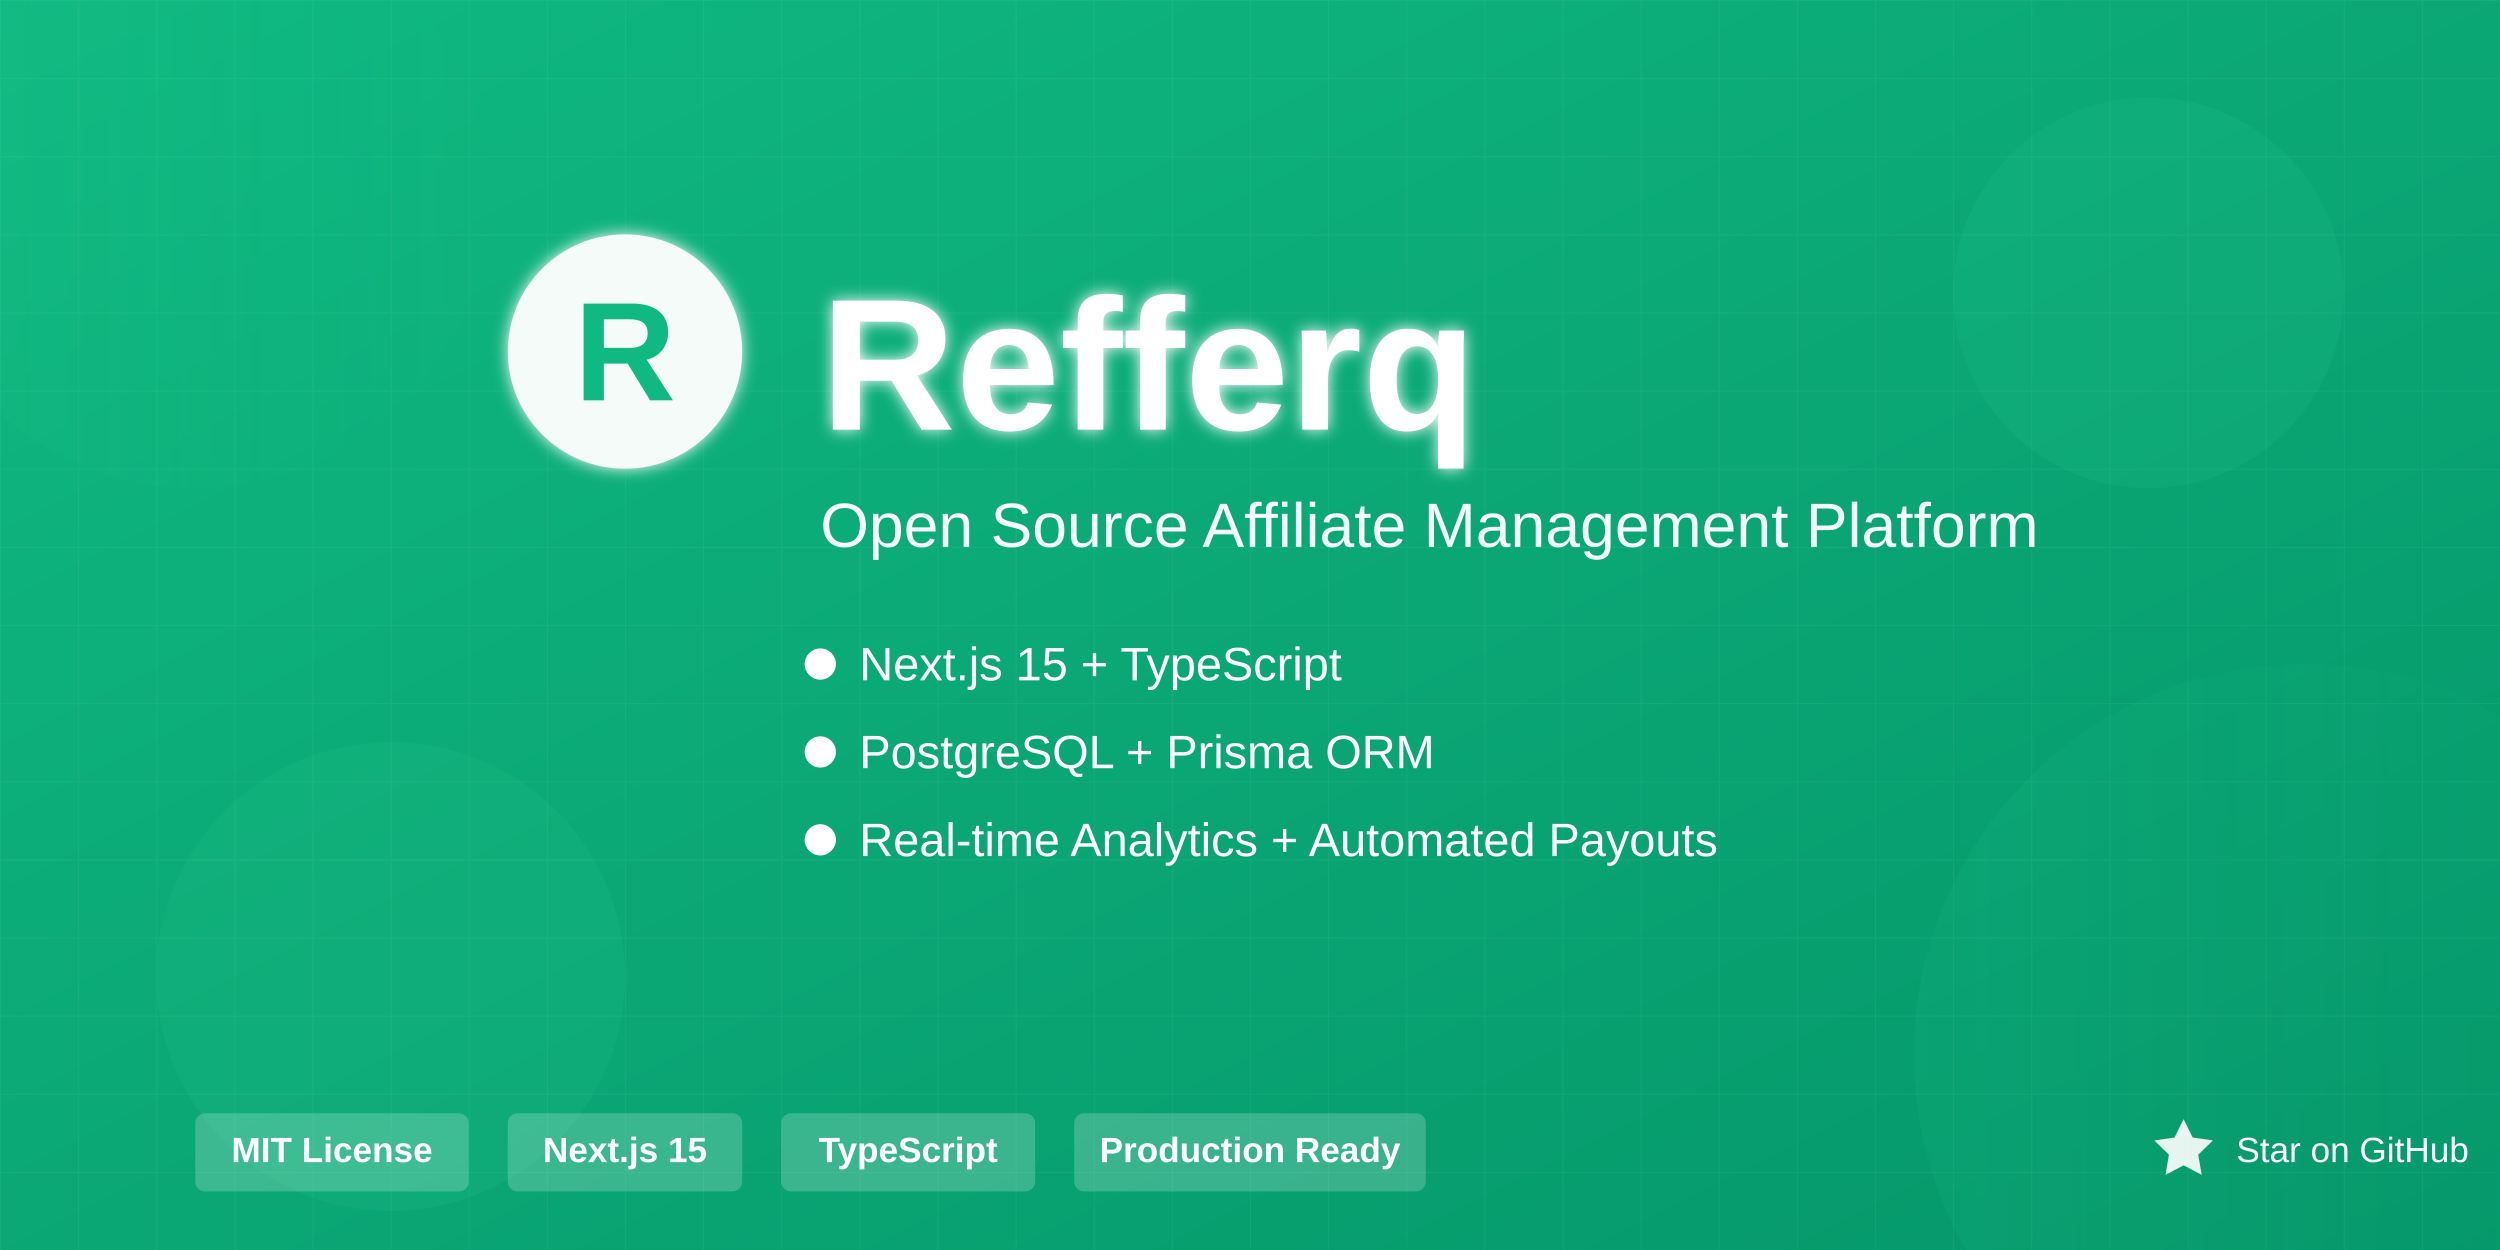
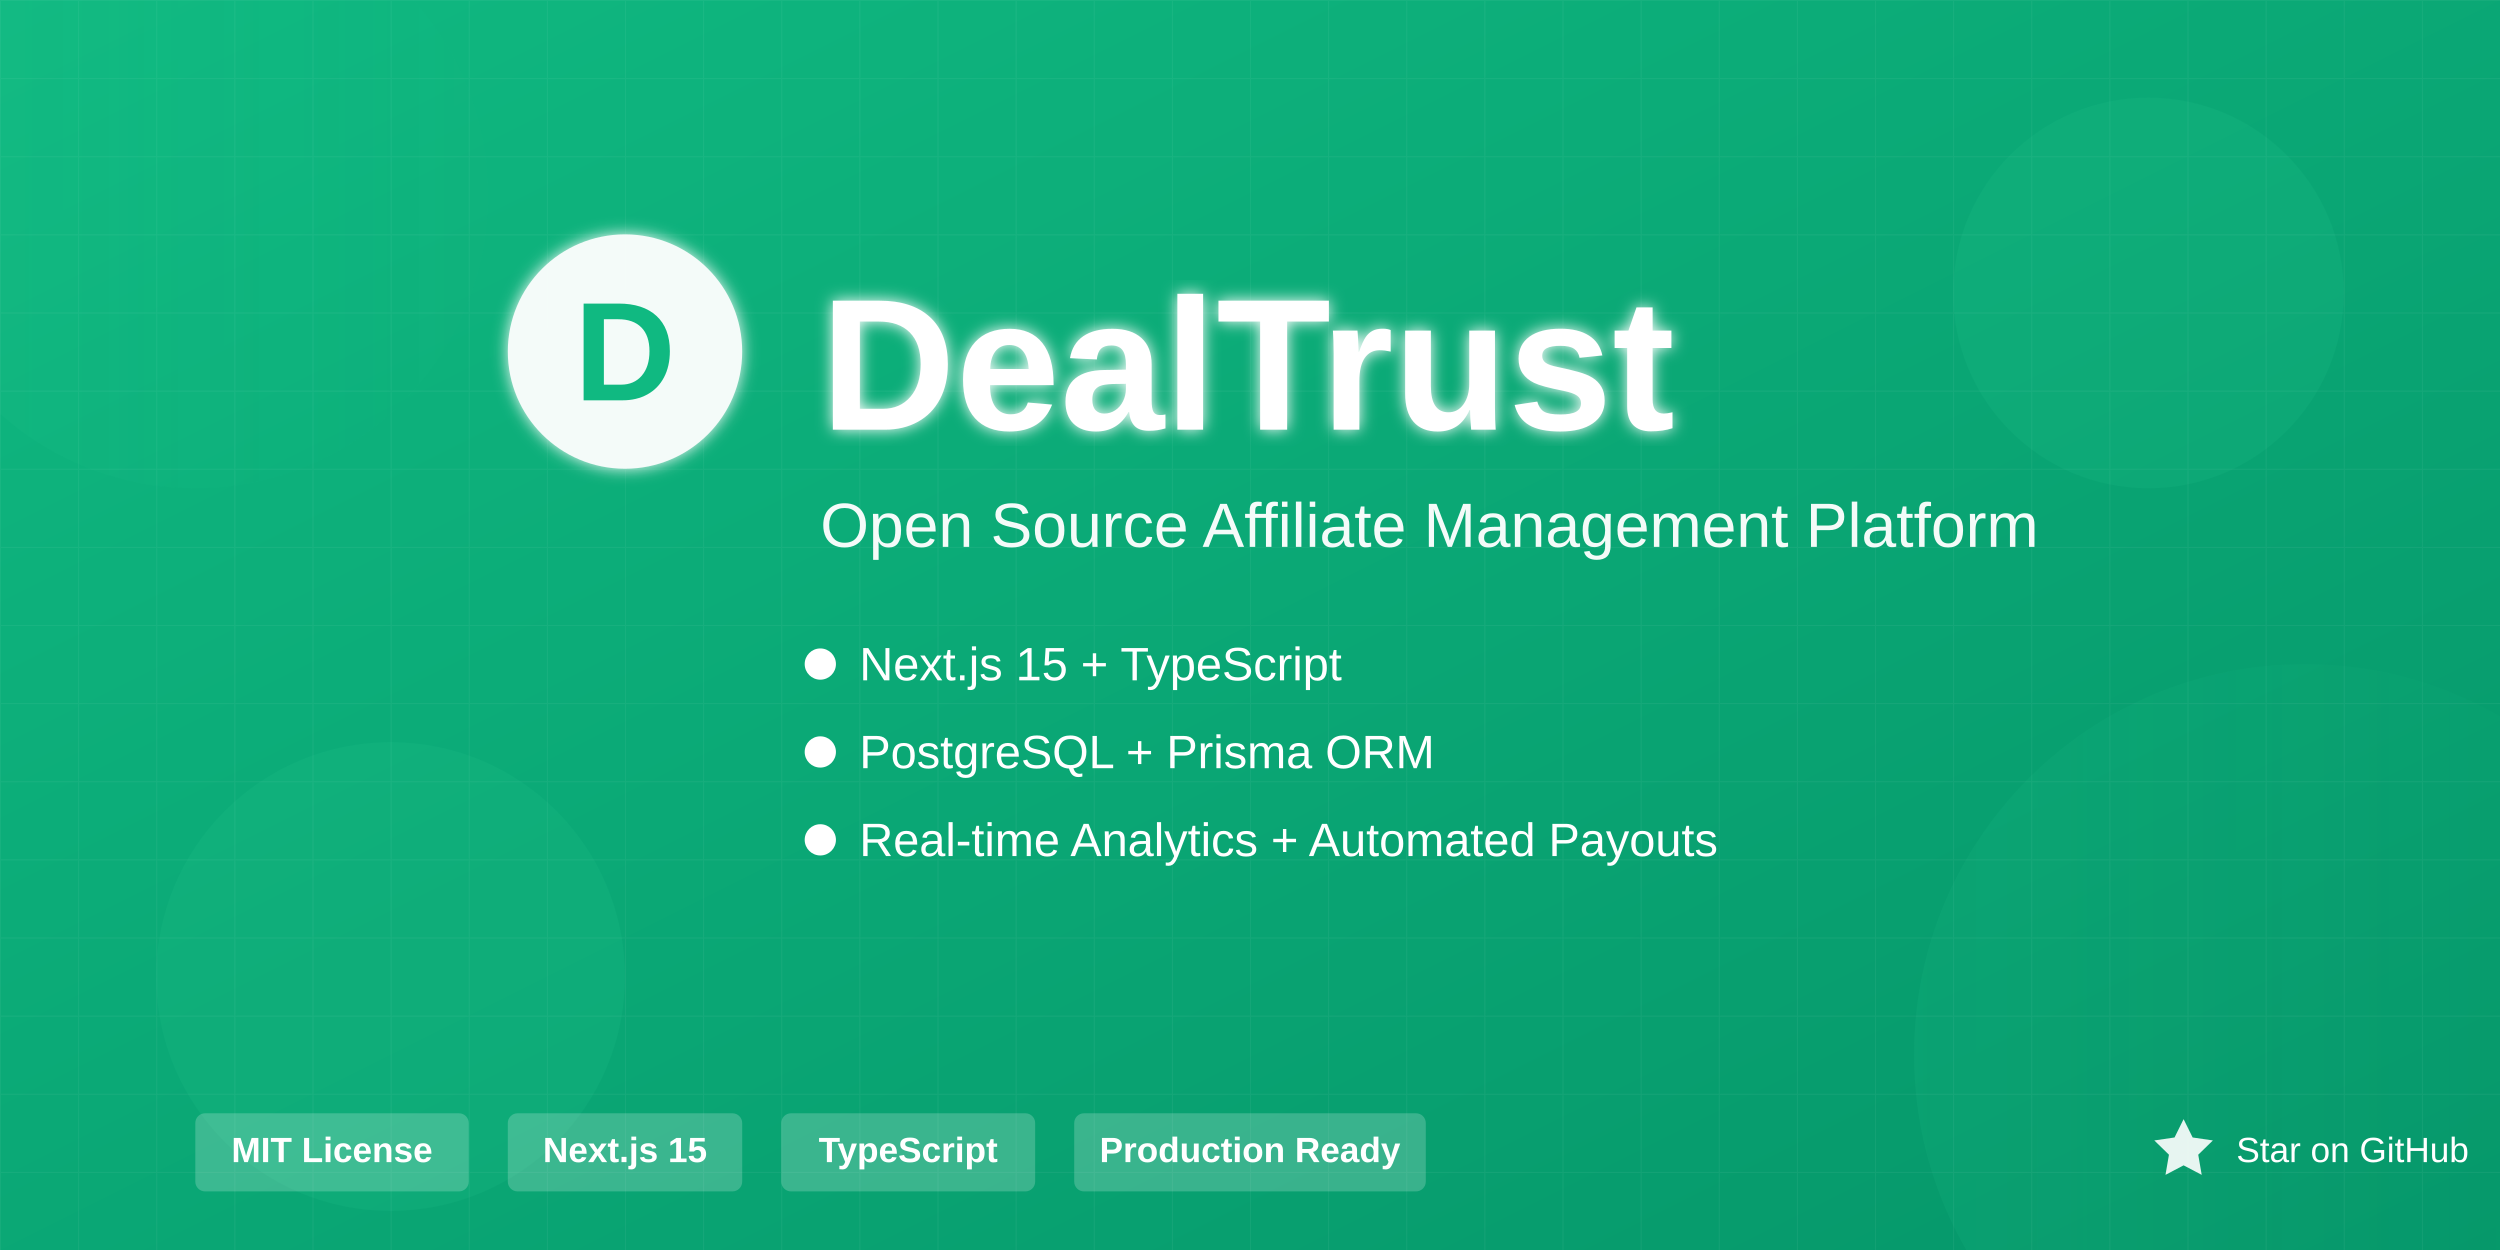
<svg xmlns="http://www.w3.org/2000/svg" width="1280" height="640" viewBox="0 0 1280 640" fill="none">
  <defs>
    <linearGradient id="bgGradient" x1="0%" y1="0%" x2="100%" y2="100%">
      <stop offset="0%" style="stop-color:#10b981;stop-opacity:1" />
      <stop offset="100%" style="stop-color:#059669;stop-opacity:1" />
    </linearGradient>
    <linearGradient id="accentGradient" x1="0%" y1="0%" x2="100%" y2="0%">
      <stop offset="0%" style="stop-color:#34d399;stop-opacity:0.3" />
      <stop offset="100%" style="stop-color:#10b981;stop-opacity:0.1" />
    </linearGradient>
    <filter id="glow">
      <feGaussianBlur stdDeviation="4" result="coloredBlur" />
      <feMerge>
        <feMergeNode in="coloredBlur" />
        <feMergeNode in="SourceGraphic" />
      </feMerge>
    </filter>
  </defs>
  <rect width="1280" height="640" fill="url(#bgGradient)" />
  <circle cx="100" cy="100" r="150" fill="url(#accentGradient)" opacity="0.3" />
  <circle cx="1180" cy="540" r="200" fill="url(#accentGradient)" opacity="0.3" />
  <circle cx="1100" cy="150" r="100" fill="#34d399" opacity="0.1" />
  <circle cx="200" cy="500" r="120" fill="#34d399" opacity="0.1" />
  <pattern id="grid" width="40" height="40" patternUnits="userSpaceOnUse">
    <path d="M 40 0 L 0 0 0 40" fill="none" stroke="rgba(255,255,255,0.05)" stroke-width="1" />
  </pattern>
  <rect width="1280" height="640" fill="url(#grid)" />
  <g transform="translate(320, 180)">
    <circle cx="0" cy="0" r="60" fill="white" opacity="0.95" filter="url(#glow)" />
-     <text x="0" y="0" font-family="Arial, sans-serif" font-size="72" font-weight="bold" fill="#10b981" text-anchor="middle" dominant-baseline="central">R</text>
+     <text x="0" y="0" font-family="Arial, sans-serif" font-size="72" font-weight="bold" fill="#10b981" text-anchor="middle" dominant-baseline="central">D</text>
  </g>
  <text x="420" y="220" font-family="Arial, sans-serif" font-size="96" font-weight="bold" fill="white" filter="url(#glow)">
-     Refferq
+     DealTrust
  </text>
  <text x="420" y="280" font-family="Arial, sans-serif" font-size="32" fill="rgba(255,255,255,0.95)">
    Open Source Affiliate Management Platform
  </text>
  <g transform="translate(420, 340)">
    <g>
      <circle cx="0" cy="0" r="8" fill="white" />
      <text x="20" y="0" font-family="Arial, sans-serif" font-size="24" fill="white" dominant-baseline="central">
        Next.js 15 + TypeScript
      </text>
    </g>
    <g transform="translate(0, 45)">
      <circle cx="0" cy="0" r="8" fill="white" />
      <text x="20" y="0" font-family="Arial, sans-serif" font-size="24" fill="white" dominant-baseline="central">
        PostgreSQL + Prisma ORM
      </text>
    </g>
    <g transform="translate(0, 90)">
      <circle cx="0" cy="0" r="8" fill="white" />
      <text x="20" y="0" font-family="Arial, sans-serif" font-size="24" fill="white" dominant-baseline="central">
        Real-time Analytics + Automated Payouts
      </text>
    </g>
  </g>
  <g transform="translate(100, 570)">
    <rect x="0" y="0" width="140" height="40" rx="5" fill="rgba(255,255,255,0.2)" />
    <text x="70" y="25" font-family="Arial, sans-serif" font-size="18" font-weight="bold" fill="white" text-anchor="middle">
      MIT License
    </text>
    <rect x="160" y="0" width="120" height="40" rx="5" fill="rgba(255,255,255,0.2)" />
    <text x="220" y="25" font-family="Arial, sans-serif" font-size="18" font-weight="bold" fill="white" text-anchor="middle">
      Next.js 15
    </text>
    <rect x="300" y="0" width="130" height="40" rx="5" fill="rgba(255,255,255,0.2)" />
    <text x="365" y="25" font-family="Arial, sans-serif" font-size="18" font-weight="bold" fill="white" text-anchor="middle">
      TypeScript
    </text>
    <rect x="450" y="0" width="180" height="40" rx="5" fill="rgba(255,255,255,0.2)" />
    <text x="540" y="25" font-family="Arial, sans-serif" font-size="18" font-weight="bold" fill="white" text-anchor="middle">
      Production Ready
    </text>
  </g>
  <g transform="translate(1100, 570)">
    <path d="M12 2l3.09 6.26L22 9.27l-5 4.87 1.18 6.88L12 17.77l-6.18 3.25L7 14.14 2 9.27l6.91-1.01L12 2z" fill="white" opacity="0.9" transform="scale(1.5)" />
    <text x="45" y="25" font-family="Arial, sans-serif" font-size="18" fill="white">
      Star on GitHub
    </text>
  </g>
</svg>
